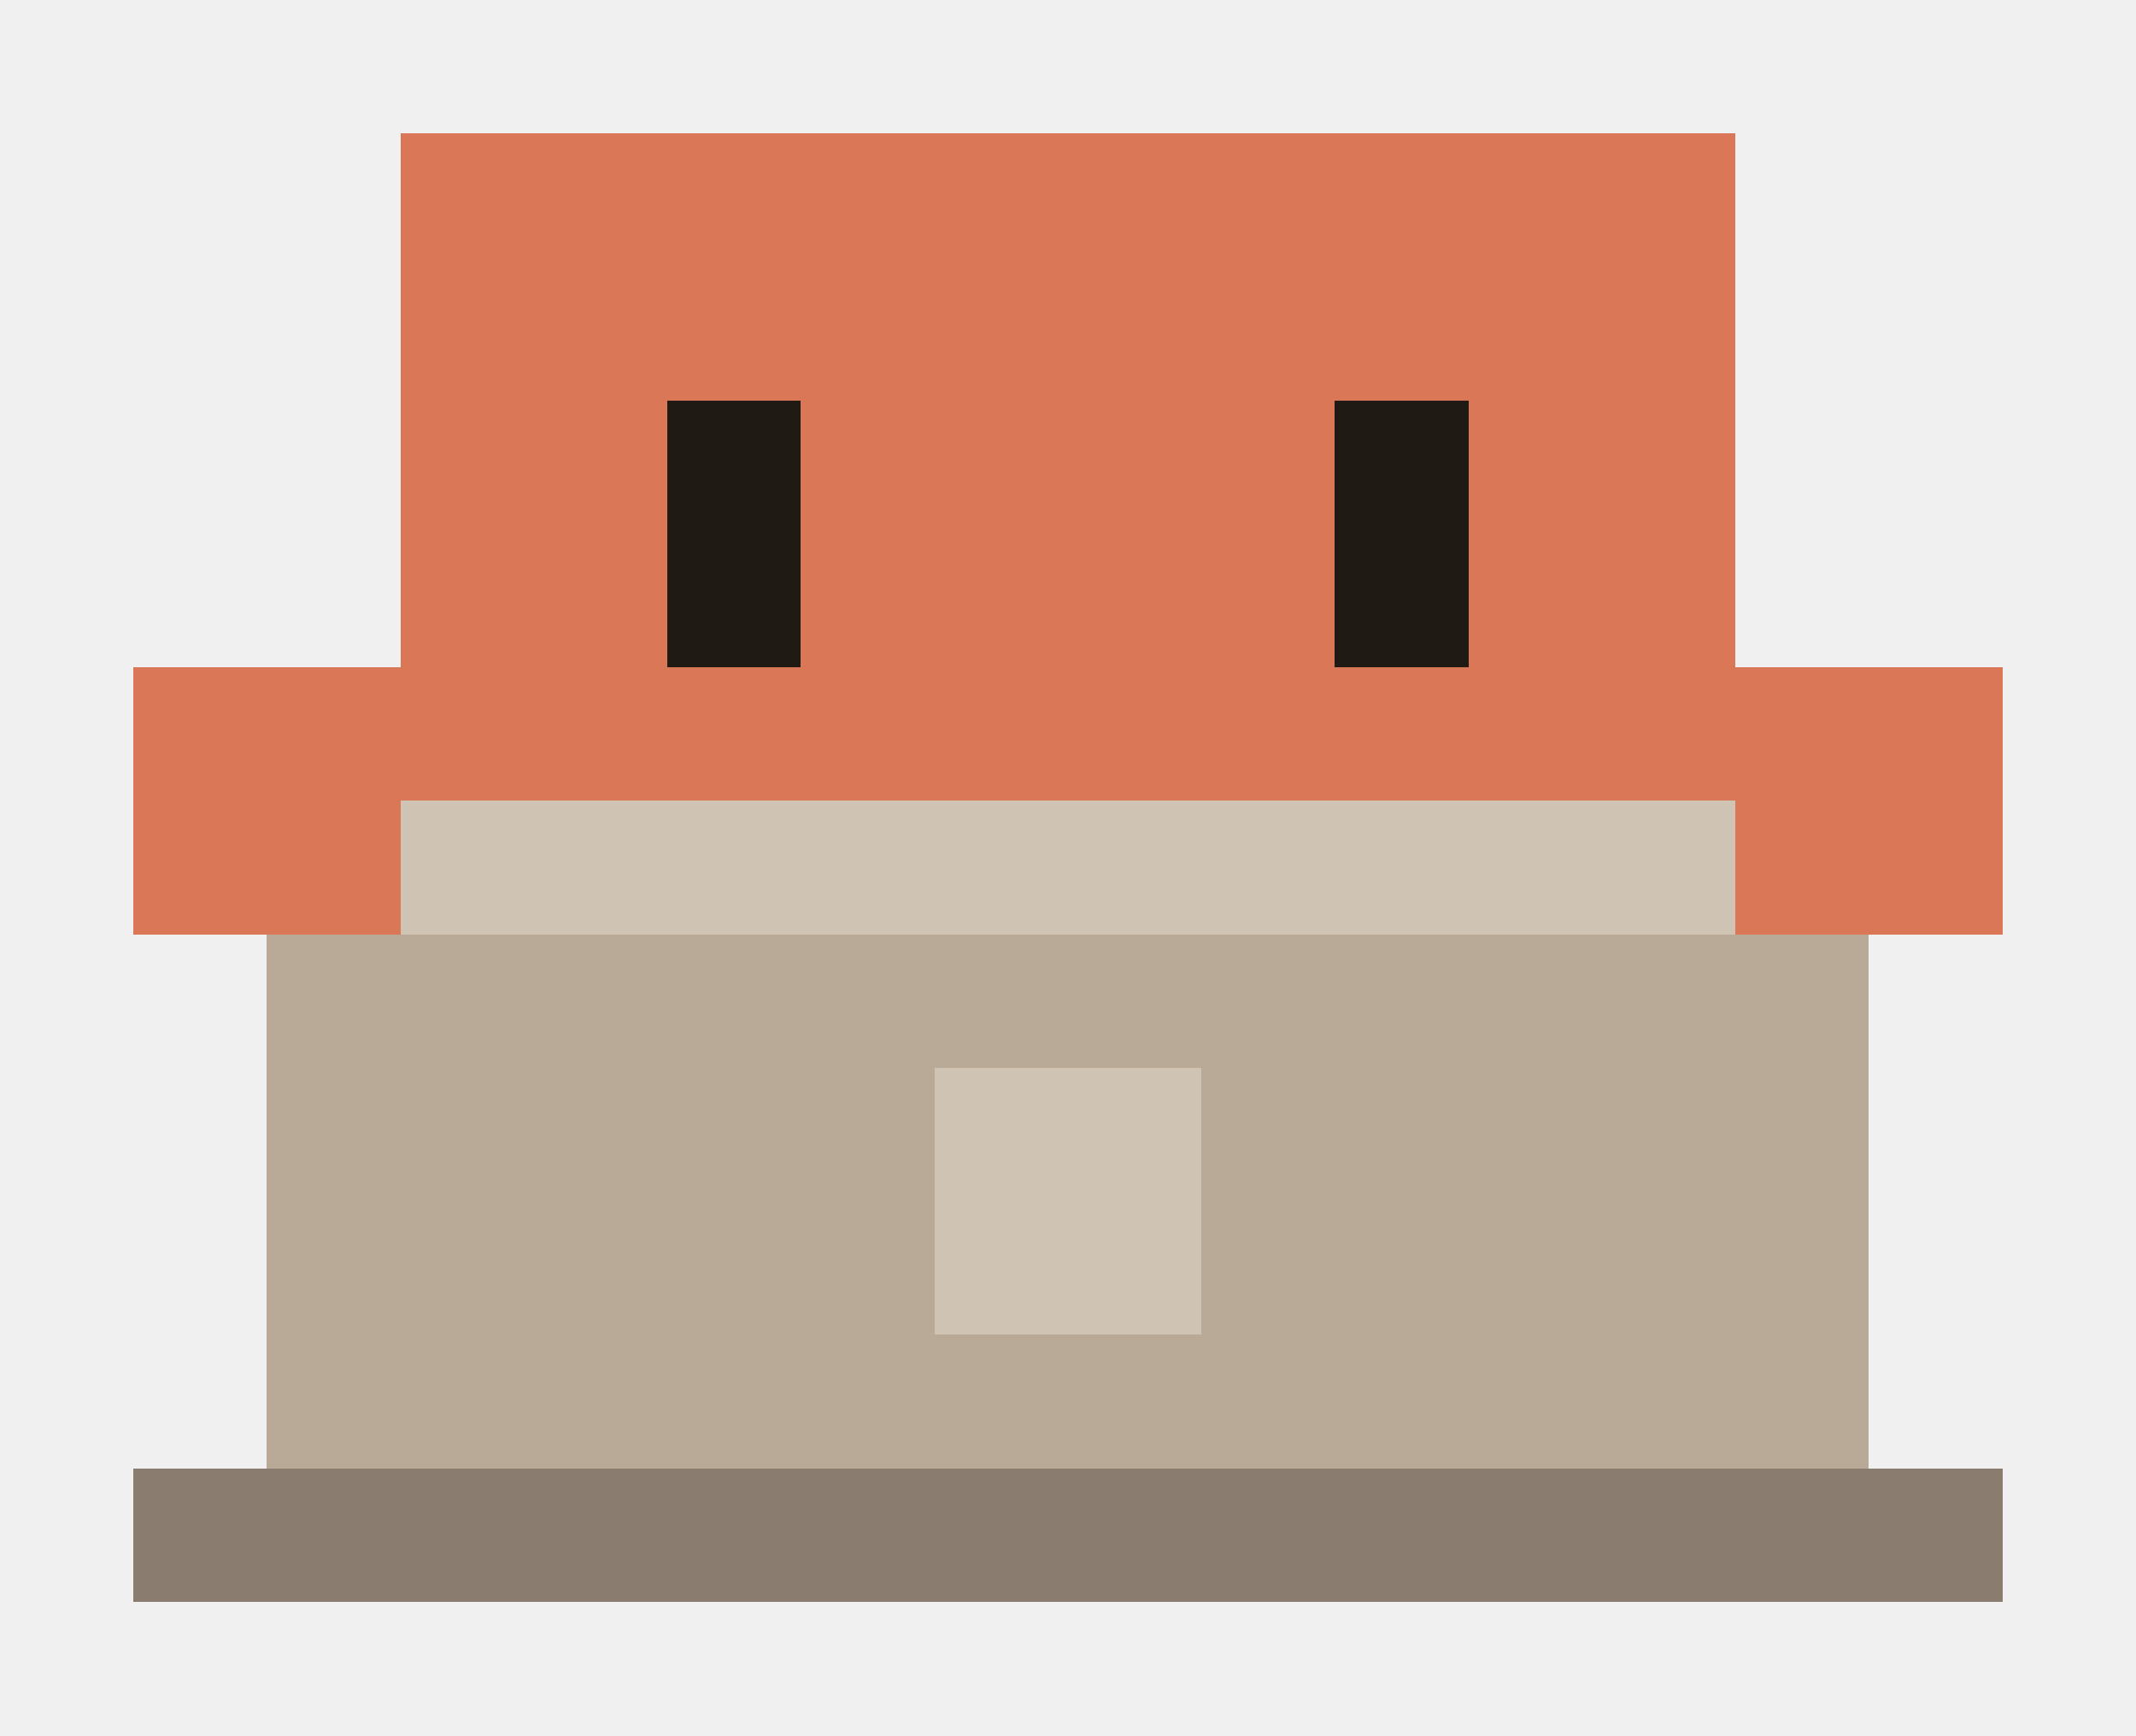
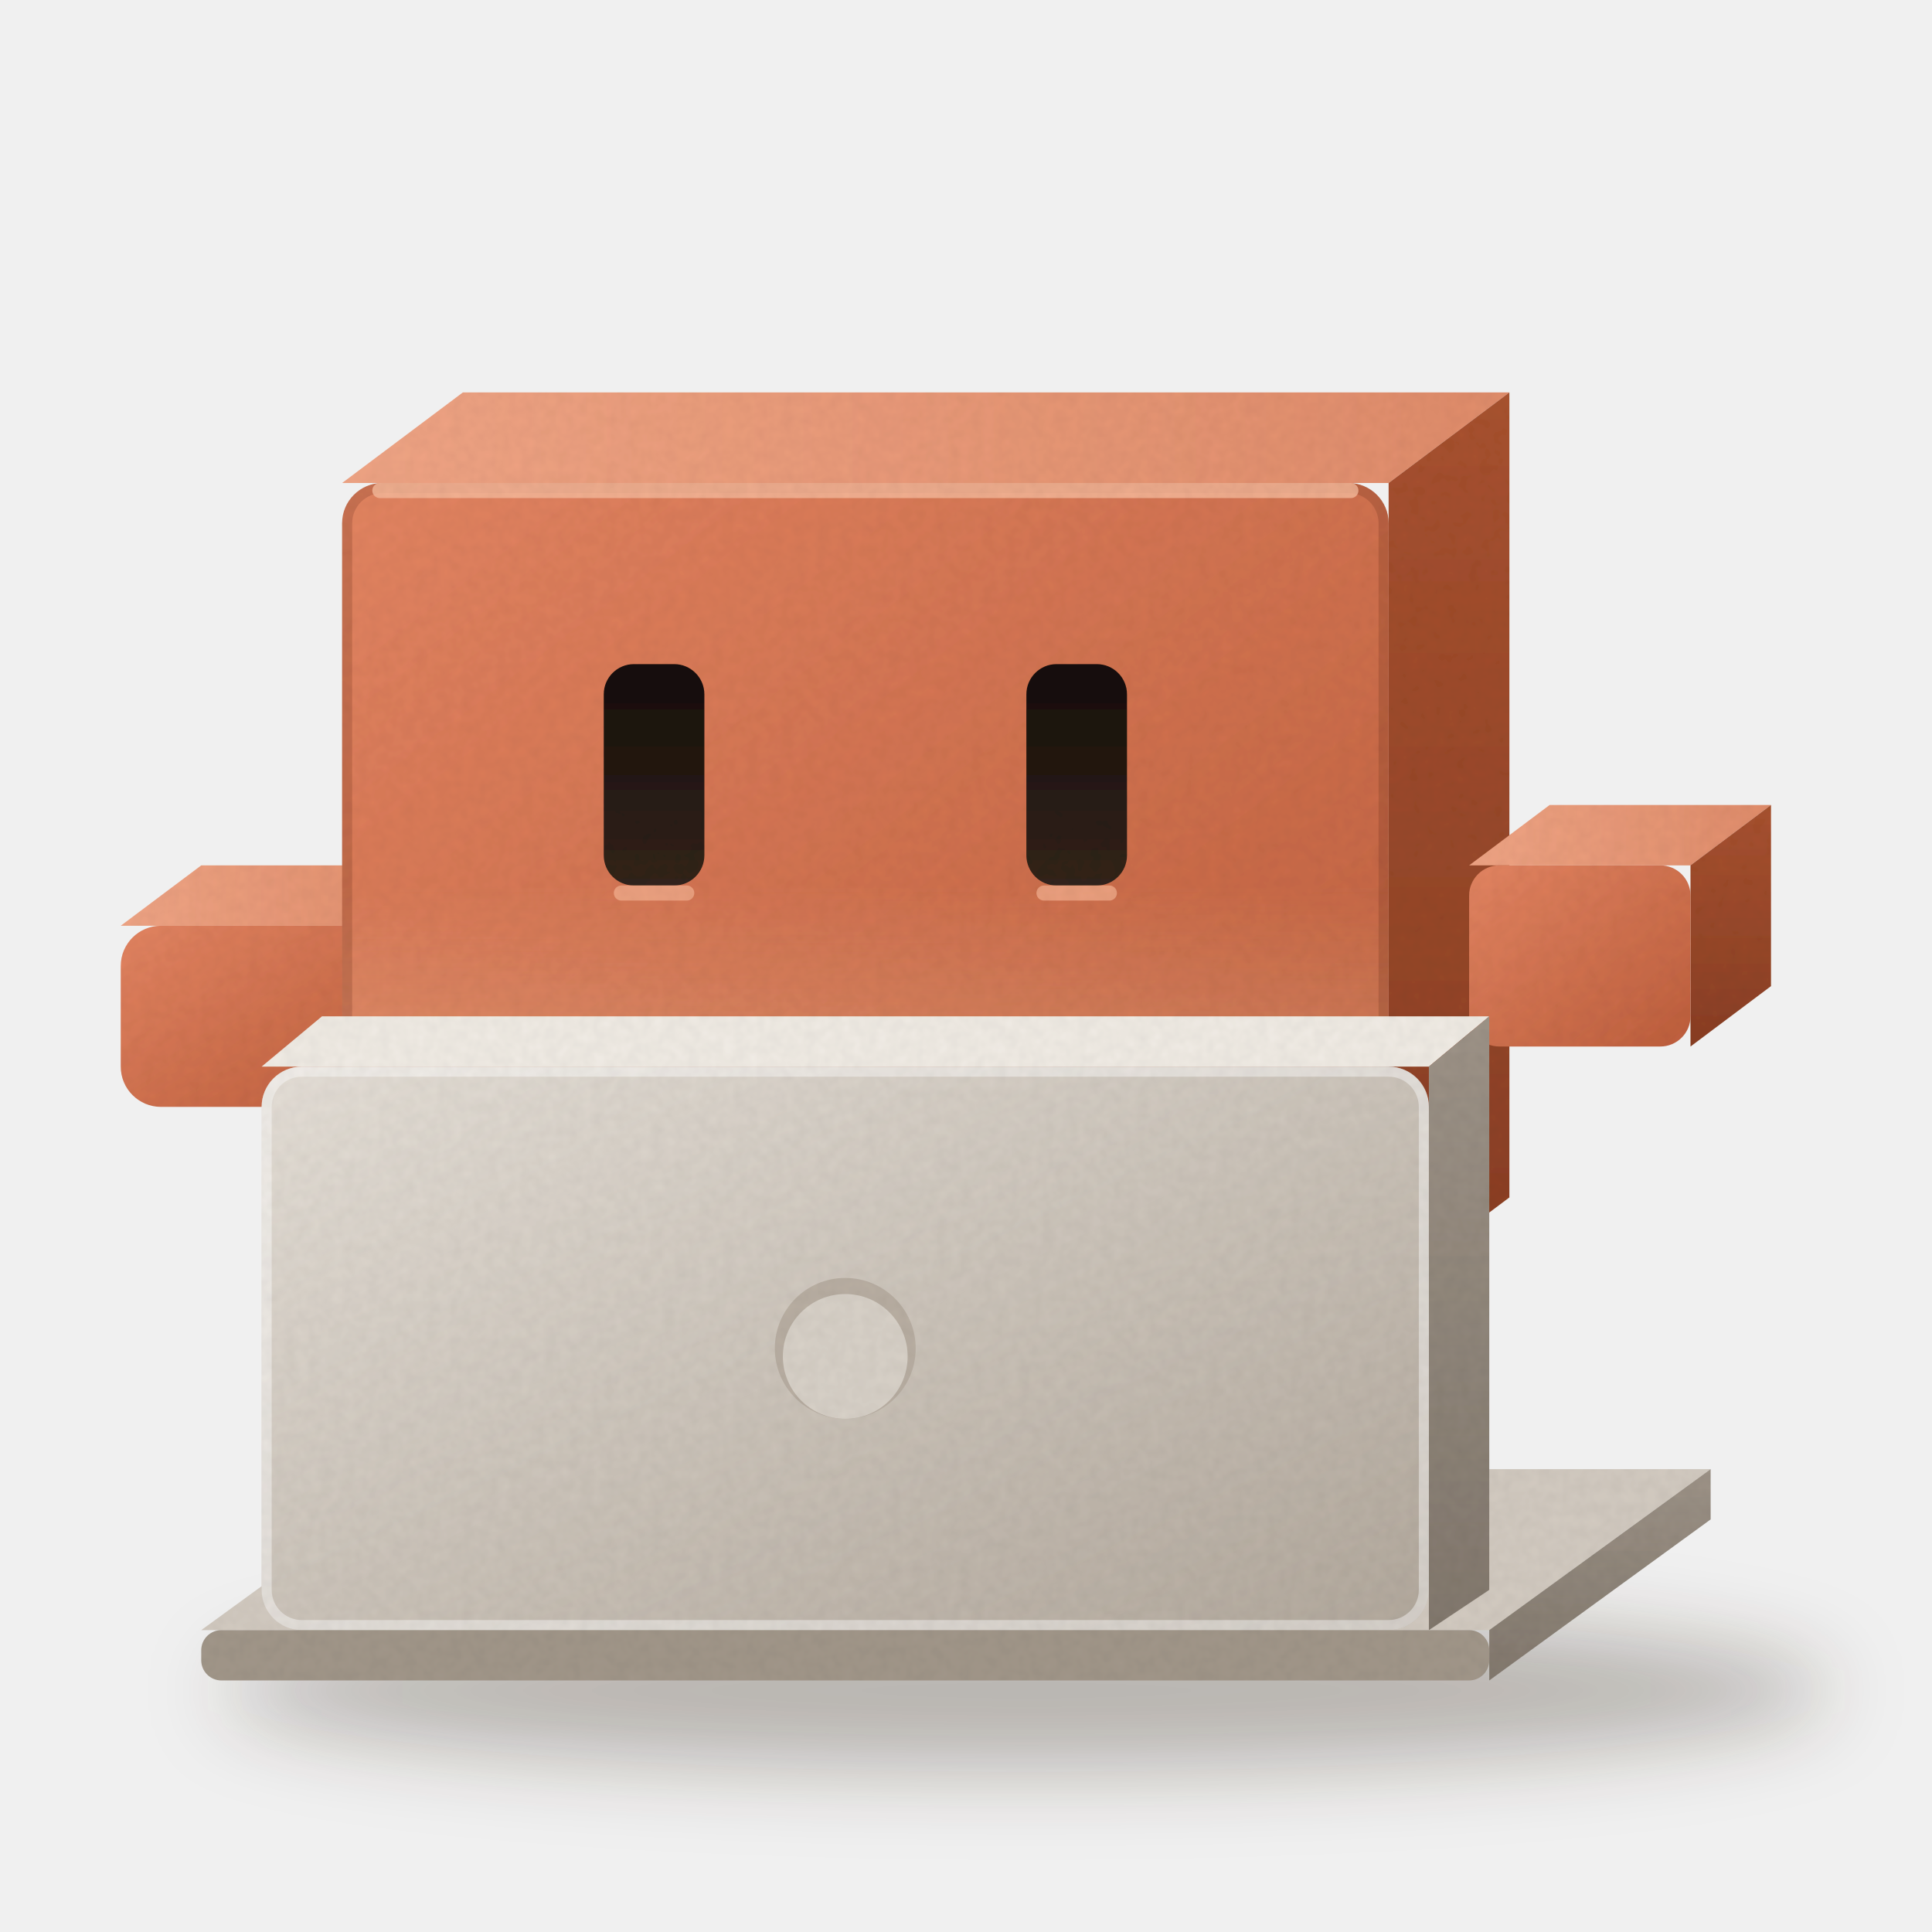
- <svg xmlns="http://www.w3.org/2000/svg" viewBox="0 0 16 13" shape-rendering="crispEdges">
-   <rect x="3" y="1" width="10" height="6" fill="#d97757" />
-   <g fill="#1f1a14">
-     <rect x="5" y="3" width="1" height="2" />
-     <rect x="10" y="3" width="1" height="2" />
+ <svg xmlns="http://www.w3.org/2000/svg" viewBox="0 0 192 192">
+   <defs>
+     <linearGradient id="clay-front" x1="0" y1="0" x2="1" y2="1">
+       <stop offset="0" stop-color="#e48562" />
+       <stop offset="1" stop-color="#bf5f3d" />
+     </linearGradient>
+     <linearGradient id="clay-top" x1="0" y1="0" x2="1" y2="0">
+       <stop offset="0" stop-color="#f0a585" />
+       <stop offset="1" stop-color="#e18d6b" />
+     </linearGradient>
+     <linearGradient id="clay-side" x1="0" y1="0" x2="0" y2="1">
+       <stop offset="0" stop-color="#a9522f" />
+       <stop offset="1" stop-color="#8a3f23" />
+     </linearGradient>
+     <linearGradient id="screen-light" x1="0" y1="0" x2="0" y2="1">
+       <stop offset="0" stop-color="#ffe4bd" stop-opacity="0" />
+       <stop offset="1" stop-color="#ffe4bd" stop-opacity="0.4" />
+     </linearGradient>
+     <linearGradient id="eye" x1="0" y1="0" x2="0" y2="1">
+       <stop offset="0" stop-color="#140d09" />
+       <stop offset="1" stop-color="#33231a" />
+     </linearGradient>
+     <linearGradient id="alu-front" x1="0" y1="0" x2="1" y2="1">
+       <stop offset="0" stop-color="#e6e0d8" />
+       <stop offset="1" stop-color="#b3a99d" />
+     </linearGradient>
+     <linearGradient id="alu-side" x1="0" y1="0" x2="0" y2="1">
+       <stop offset="0" stop-color="#9e9488" />
+       <stop offset="1" stop-color="#83796e" />
+     </linearGradient>
+     <filter id="matte" x="0" y="0" width="100%" height="100%">
+       <feTurbulence type="fractalNoise" baseFrequency="0.85" numOctaves="2" seed="4" result="noise" />
+       <feColorMatrix in="noise" type="matrix" values="0 0 0 0 0  0 0 0 0 0  0 0 0 0 0  0 0 0 0.12 0" result="grain" />
+       <feComposite in="grain" in2="SourceGraphic" operator="in" result="texture" />
+       <feMerge>
+         <feMergeNode in="SourceGraphic" />
+         <feMergeNode in="texture" />
+       </feMerge>
+     </filter>
+     <filter id="soft" x="-20%" y="-100%" width="140%" height="300%">
+       <feGaussianBlur stdDeviation="4" />
+     </filter>
+   </defs>
+   <ellipse cx="102" cy="168" rx="80" ry="8" fill="#2c1a10" opacity="0.28" filter="url(#soft)" />
+   <g filter="url(#matte)">
+     <path d="M12 92 20 86h24l-8 6Z" fill="url(#clay-top)" />
+     <rect x="12" y="92" width="28" height="18" rx="4" fill="url(#clay-front)" />
+     <path d="M34 48 46 39h104l-12 9Z" fill="url(#clay-top)" />
+     <path d="M138 48 150 39v80l-12 9Z" fill="url(#clay-side)" />
+     <rect x="34" y="48" width="104" height="80" rx="4" fill="url(#clay-front)" />
+     <rect x="34" y="88" width="104" height="40" fill="url(#screen-light)" />
+     <rect x="34.5" y="48.5" width="103" height="79" rx="3.5" fill="none" stroke="#5a2410" stroke-opacity="0.2" />
+     <rect x="37" y="48" width="98" height="1.5" rx="0.75" fill="#f8bb9e" opacity="0.8" />
+     <path d="M146 86 154 80h22l-8 6Z" fill="url(#clay-top)" />
+     <path d="M168 86 176 80v18l-8 6Z" fill="url(#clay-side)" />
+     <rect x="146" y="86" width="22" height="18" rx="3" fill="url(#clay-front)" />
+     <rect x="60" y="66" width="10" height="22" rx="3" fill="url(#eye)" />
+     <rect x="102" y="66" width="10" height="22" rx="3" fill="url(#eye)" />
+     <rect x="61" y="88" width="8" height="1.5" rx="0.75" fill="#f6b393" opacity="0.7" />
+     <rect x="103" y="88" width="8" height="1.5" rx="0.75" fill="#f6b393" opacity="0.7" />
+     <path d="M20 162 42 146h128l-22 16Z" fill="#d3cbc1" />
+     <path d="M26 106 32 101h116l-6 5Z" fill="#f1ece5" />
+     <path d="M142 106 148 101v57l-6 4Z" fill="url(#alu-side)" />
+     <rect x="26" y="106" width="116" height="56" rx="4" fill="url(#alu-front)" />
+     <rect x="26.5" y="106.5" width="115" height="55" rx="3.5" fill="none" stroke="#fff" stroke-opacity="0.45" />
+     <circle cx="84" cy="134" r="7" fill="#b9afa3" />
+     <circle cx="84" cy="134.8" r="6.2" fill="#d8d1c8" />
+     <path d="M148 162 170 146v5l-22 16Z" fill="url(#alu-side)" />
+     <rect x="20" y="162" width="128" height="5" rx="2" fill="#a2978a" />
  </g>
-   <rect x="2" y="6" width="12" height="5" fill="#b9aa98" />
-   <rect x="2" y="6" width="12" height="1" fill="#cfc3b4" />
-   <rect x="1" y="11" width="14" height="1" fill="#8a7c6e" />
-   <g fill="#d97757">
-     <rect x="1" y="5" width="2" height="2" />
-     <rect x="13" y="5" width="2" height="2" />
-   </g>
-   <rect x="7" y="8" width="2" height="2" fill="#cfc3b4" />
</svg>
